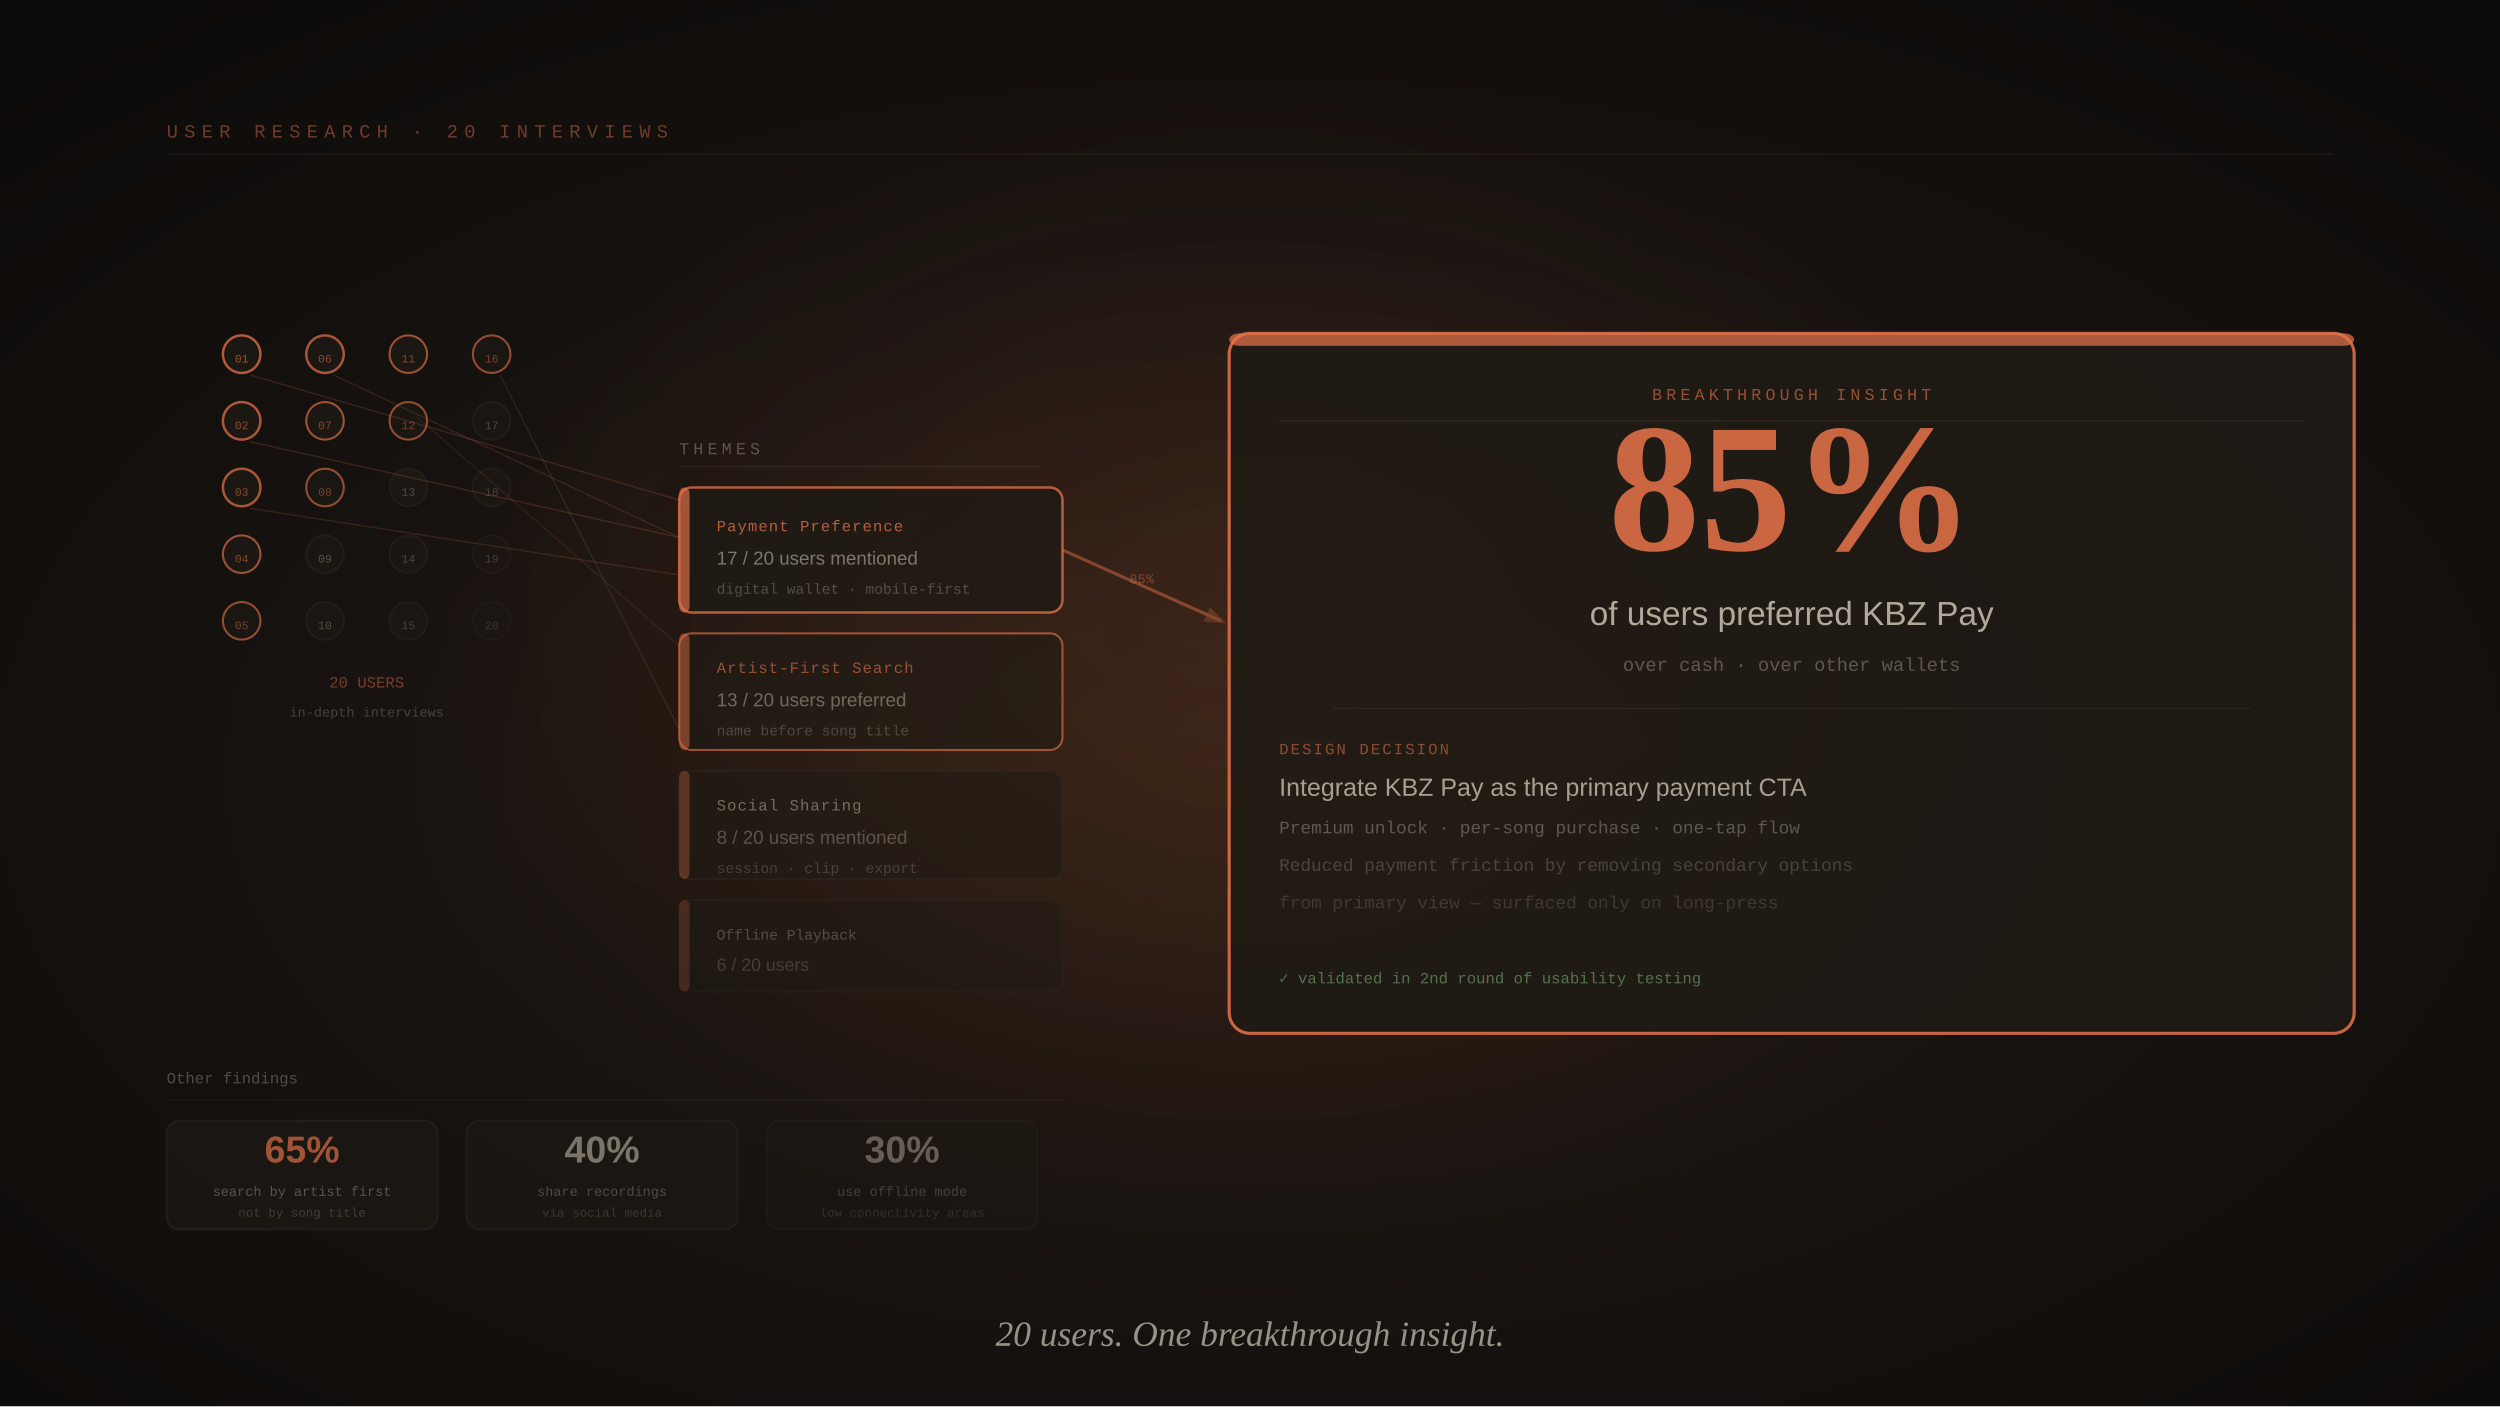
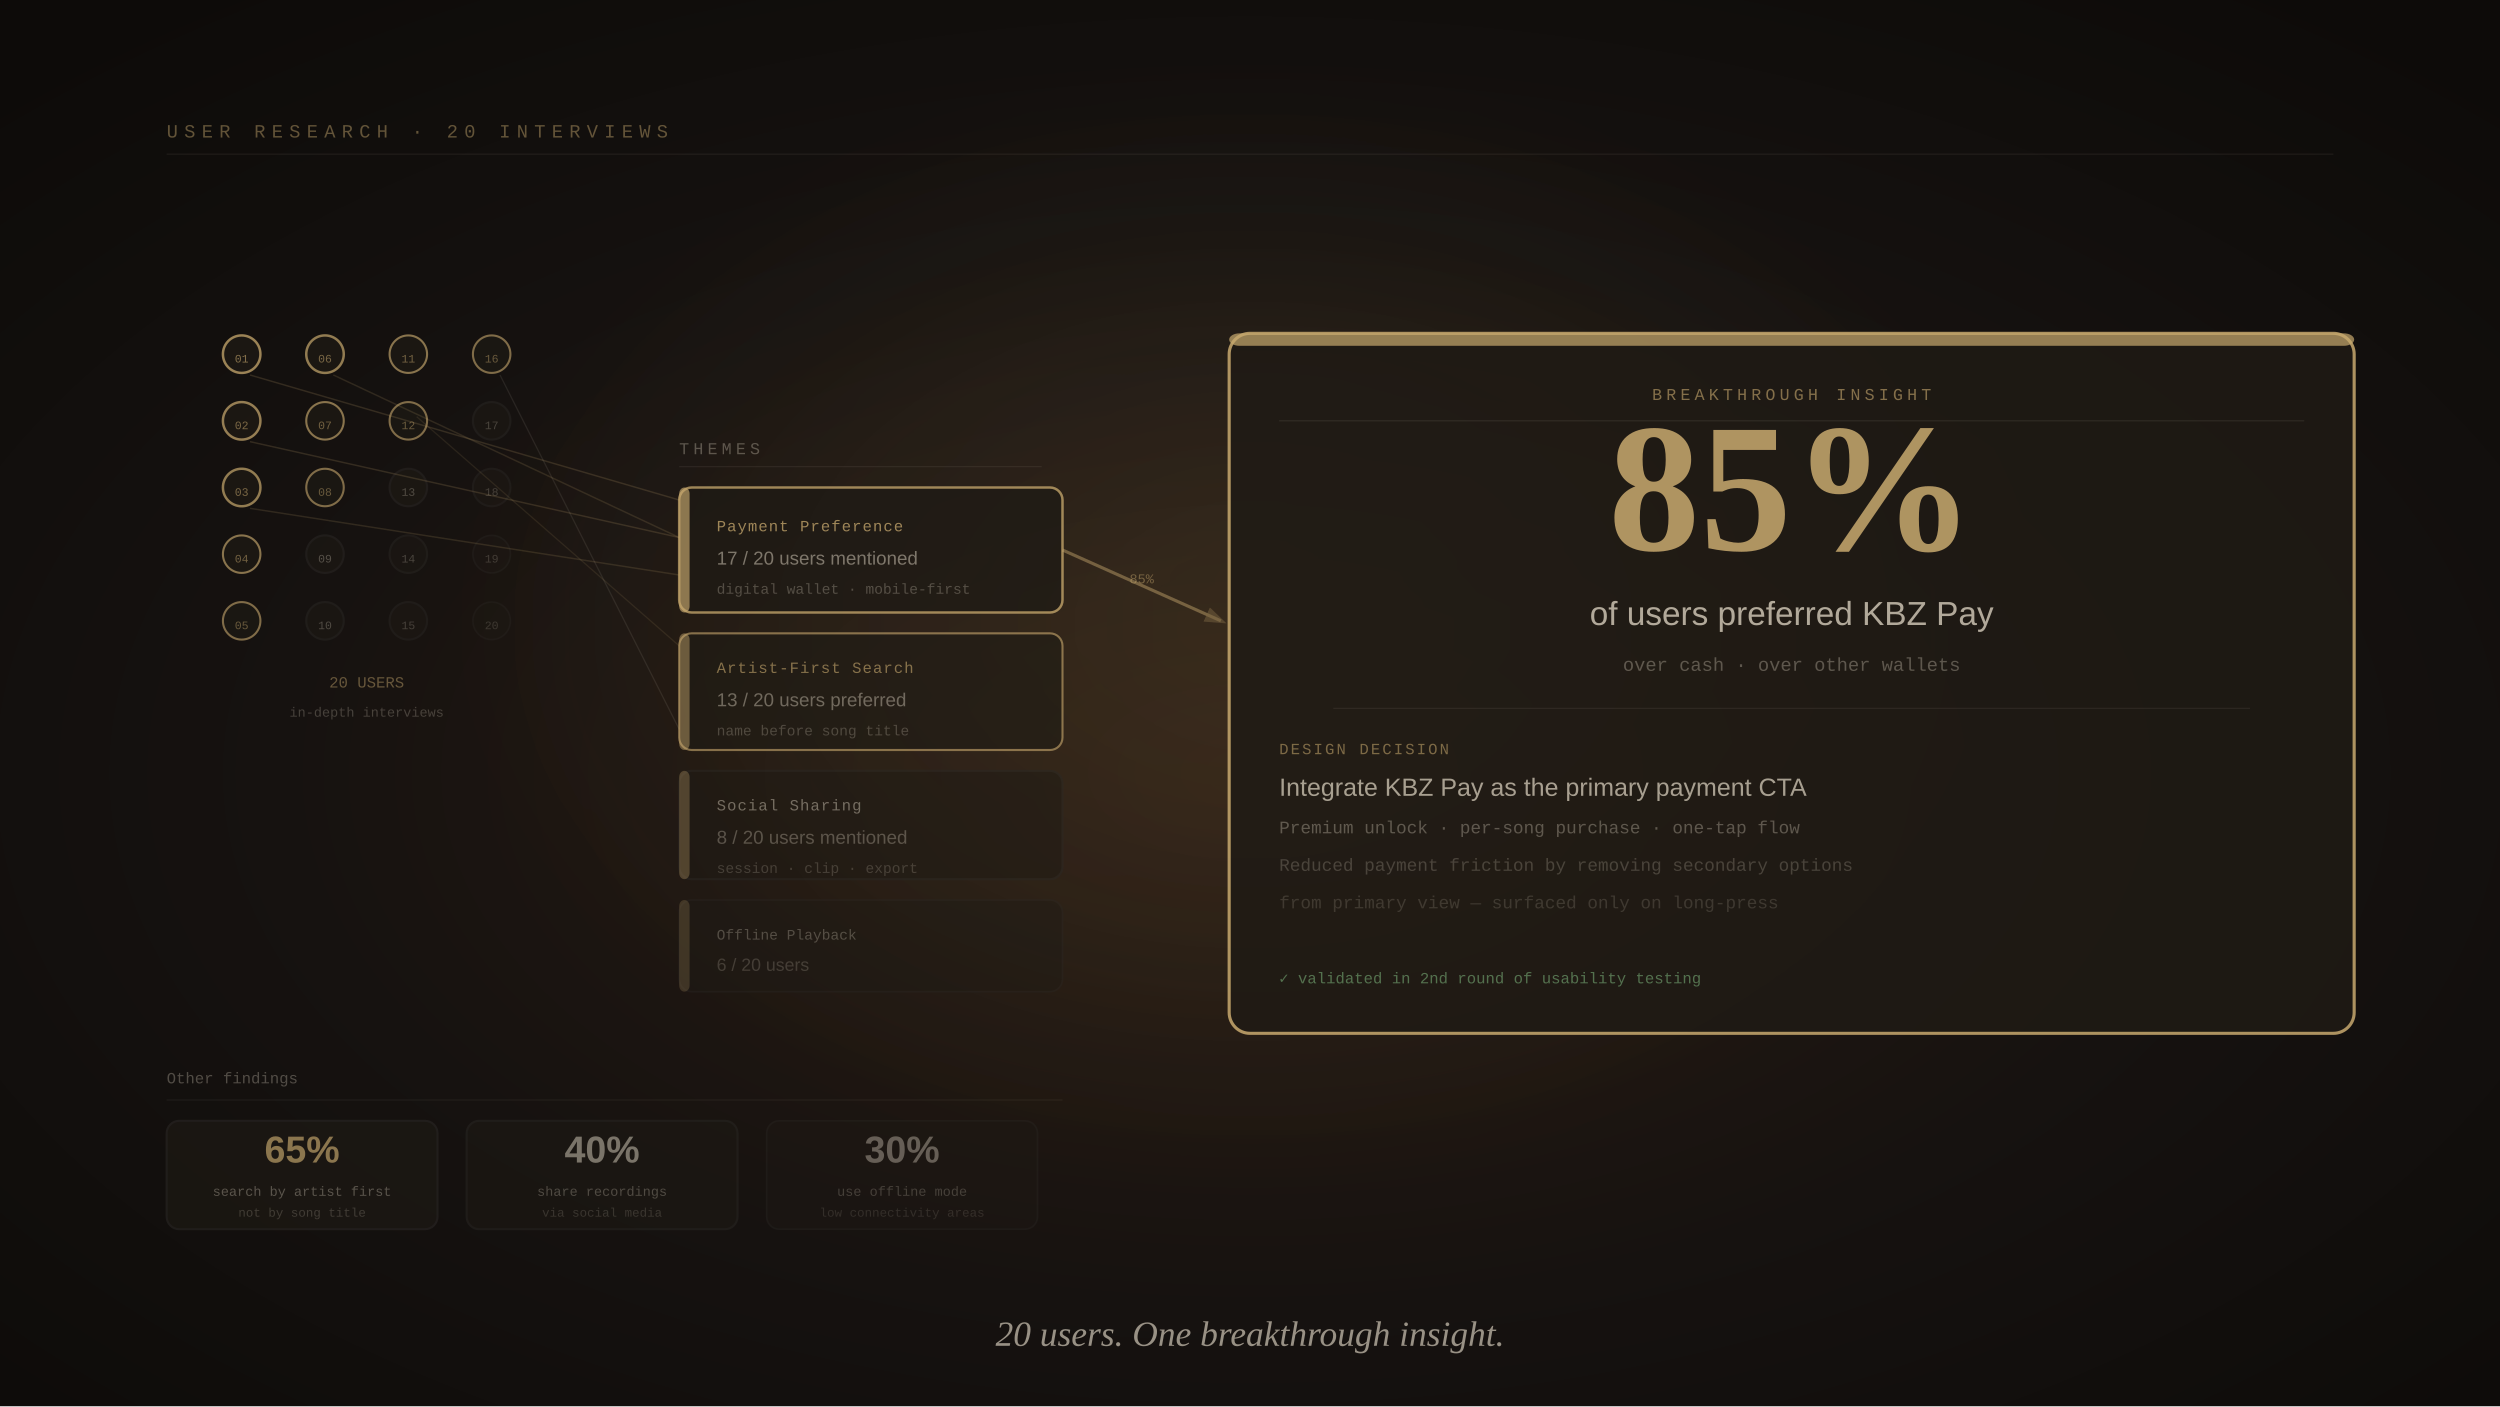
<svg xmlns="http://www.w3.org/2000/svg" viewBox="0 0 1200 675">
  <defs>
    <radialGradient id="bg5" cx="50%" cy="55%" r="70%">
      <stop offset="0%" stop-color="#2b1d13" />
      <stop offset="55%" stop-color="#161210" />
      <stop offset="100%" stop-color="#0d0b09" />
    </radialGradient>
    <radialGradient id="glow5" cx="50%" cy="50%" r="50%">
-       <stop offset="0%" stop-color="#e8734a" stop-opacity="0.12" />
-       <stop offset="100%" stop-color="#e8734a" stop-opacity="0" />
+       <stop offset="0%" stop-color="#c8a96e" stop-opacity="0.12" />
+       <stop offset="100%" stop-color="#c8a96e" stop-opacity="0" />
    </radialGradient>
    <filter id="soft5">
      <feGaussianBlur stdDeviation="28" />
    </filter>
    <marker id="arr5" markerWidth="7" markerHeight="7" refX="5" refY="2.5" orient="auto">
-       <path d="M0,0 L0,5 L7,2.5 z" fill="#e8734a" opacity="0.5" />
+       <path d="M0,0 L0,5 L7,2.5 z" fill="#c8a96e" opacity="0.5" />
    </marker>
  </defs>
  <rect width="1200" height="675" fill="url(#bg5)" />
  <ellipse cx="600" cy="300" rx="380" ry="260" fill="url(#glow5)" filter="url(#soft5)" />
-   <text x="80" y="66" font-family="Courier New,monospace" font-size="9" fill="#e8734a" opacity="0.45" letter-spacing="3">USER RESEARCH  ·  20 INTERVIEWS</text>
+   <text x="80" y="66" font-family="Courier New,monospace" font-size="9" fill="#c8a96e" opacity="0.45" letter-spacing="3">USER RESEARCH  ·  20 INTERVIEWS</text>
  <line x1="80" y1="74" x2="1120" y2="74" stroke="#f0e6d3" stroke-width="0.5" opacity="0.08" />
-   <circle cx="116" cy="170" r="9" fill="#1e1a14" stroke="#e8734a" stroke-width="1.2" opacity="0.75" />
-   <text x="116" y="174" font-family="Courier New,monospace" font-size="5.5" fill="#e8734a" opacity="0.6" text-anchor="middle">01</text>
-   <circle cx="116" cy="202" r="9" fill="#1e1a14" stroke="#e8734a" stroke-width="1.2" opacity="0.72" />
-   <text x="116" y="206" font-family="Courier New,monospace" font-size="5.5" fill="#e8734a" opacity="0.55" text-anchor="middle">02</text>
-   <circle cx="116" cy="234" r="9" fill="#1e1a14" stroke="#e8734a" stroke-width="1.2" opacity="0.7" />
-   <text x="116" y="238" font-family="Courier New,monospace" font-size="5.5" fill="#e8734a" opacity="0.55" text-anchor="middle">03</text>
-   <circle cx="116" cy="266" r="9" fill="#1e1a14" stroke="#e8734a" stroke-width="1" opacity="0.65" />
-   <text x="116" y="270" font-family="Courier New,monospace" font-size="5.5" fill="#e8734a" opacity="0.5" text-anchor="middle">04</text>
-   <circle cx="116" cy="298" r="9" fill="#1e1a14" stroke="#e8734a" stroke-width="1" opacity="0.6" />
-   <text x="116" y="302" font-family="Courier New,monospace" font-size="5.5" fill="#e8734a" opacity="0.45" text-anchor="middle">05</text>
-   <circle cx="156" cy="170" r="9" fill="#1e1a14" stroke="#e8734a" stroke-width="1.2" opacity="0.7" />
-   <text x="156" y="174" font-family="Courier New,monospace" font-size="5.5" fill="#e8734a" opacity="0.55" text-anchor="middle">06</text>
-   <circle cx="156" cy="202" r="9" fill="#1e1a14" stroke="#e8734a" stroke-width="1" opacity="0.65" />
-   <text x="156" y="206" font-family="Courier New,monospace" font-size="5.5" fill="#e8734a" opacity="0.5" text-anchor="middle">07</text>
-   <circle cx="156" cy="234" r="9" fill="#1e1a14" stroke="#e8734a" stroke-width="1" opacity="0.6" />
-   <text x="156" y="238" font-family="Courier New,monospace" font-size="5.5" fill="#e8734a" opacity="0.45" text-anchor="middle">08</text>
+   <circle cx="116" cy="170" r="9" fill="#1e1a14" stroke="#c8a96e" stroke-width="1.2" opacity="0.75" />
+   <text x="116" y="174" font-family="Courier New,monospace" font-size="5.5" fill="#c8a96e" opacity="0.6" text-anchor="middle">01</text>
+   <circle cx="116" cy="202" r="9" fill="#1e1a14" stroke="#c8a96e" stroke-width="1.2" opacity="0.72" />
+   <text x="116" y="206" font-family="Courier New,monospace" font-size="5.5" fill="#c8a96e" opacity="0.55" text-anchor="middle">02</text>
+   <circle cx="116" cy="234" r="9" fill="#1e1a14" stroke="#c8a96e" stroke-width="1.2" opacity="0.7" />
+   <text x="116" y="238" font-family="Courier New,monospace" font-size="5.5" fill="#c8a96e" opacity="0.55" text-anchor="middle">03</text>
+   <circle cx="116" cy="266" r="9" fill="#1e1a14" stroke="#c8a96e" stroke-width="1" opacity="0.65" />
+   <text x="116" y="270" font-family="Courier New,monospace" font-size="5.5" fill="#c8a96e" opacity="0.5" text-anchor="middle">04</text>
+   <circle cx="116" cy="298" r="9" fill="#1e1a14" stroke="#c8a96e" stroke-width="1" opacity="0.6" />
+   <text x="116" y="302" font-family="Courier New,monospace" font-size="5.5" fill="#c8a96e" opacity="0.45" text-anchor="middle">05</text>
+   <circle cx="156" cy="170" r="9" fill="#1e1a14" stroke="#c8a96e" stroke-width="1.2" opacity="0.7" />
+   <text x="156" y="174" font-family="Courier New,monospace" font-size="5.5" fill="#c8a96e" opacity="0.55" text-anchor="middle">06</text>
+   <circle cx="156" cy="202" r="9" fill="#1e1a14" stroke="#c8a96e" stroke-width="1" opacity="0.65" />
+   <text x="156" y="206" font-family="Courier New,monospace" font-size="5.5" fill="#c8a96e" opacity="0.5" text-anchor="middle">07</text>
+   <circle cx="156" cy="234" r="9" fill="#1e1a14" stroke="#c8a96e" stroke-width="1" opacity="0.6" />
+   <text x="156" y="238" font-family="Courier New,monospace" font-size="5.5" fill="#c8a96e" opacity="0.45" text-anchor="middle">08</text>
  <circle cx="156" cy="266" r="9" fill="#1e1a14" stroke="#2a2724" stroke-width="1" opacity="0.55" />
  <text x="156" y="270" font-family="Courier New,monospace" font-size="5.5" fill="#f0e6d3" opacity="0.28" text-anchor="middle">09</text>
  <circle cx="156" cy="298" r="9" fill="#1e1a14" stroke="#2a2724" stroke-width="1" opacity="0.5" />
  <text x="156" y="302" font-family="Courier New,monospace" font-size="5.5" fill="#f0e6d3" opacity="0.25" text-anchor="middle">10</text>
-   <circle cx="196" cy="170" r="9" fill="#1e1a14" stroke="#e8734a" stroke-width="1" opacity="0.65" />
-   <text x="196" y="174" font-family="Courier New,monospace" font-size="5.5" fill="#e8734a" opacity="0.5" text-anchor="middle">11</text>
-   <circle cx="196" cy="202" r="9" fill="#1e1a14" stroke="#e8734a" stroke-width="1" opacity="0.6" />
-   <text x="196" y="206" font-family="Courier New,monospace" font-size="5.5" fill="#e8734a" opacity="0.45" text-anchor="middle">12</text>
+   <circle cx="196" cy="170" r="9" fill="#1e1a14" stroke="#c8a96e" stroke-width="1" opacity="0.65" />
+   <text x="196" y="174" font-family="Courier New,monospace" font-size="5.5" fill="#c8a96e" opacity="0.5" text-anchor="middle">11</text>
+   <circle cx="196" cy="202" r="9" fill="#1e1a14" stroke="#c8a96e" stroke-width="1" opacity="0.6" />
+   <text x="196" y="206" font-family="Courier New,monospace" font-size="5.5" fill="#c8a96e" opacity="0.45" text-anchor="middle">12</text>
  <circle cx="196" cy="234" r="9" fill="#1e1a14" stroke="#2a2724" stroke-width="1" opacity="0.52" />
  <text x="196" y="238" font-family="Courier New,monospace" font-size="5.5" fill="#f0e6d3" opacity="0.25" text-anchor="middle">13</text>
  <circle cx="196" cy="266" r="9" fill="#1e1a14" stroke="#2a2724" stroke-width="1" opacity="0.48" />
  <text x="196" y="270" font-family="Courier New,monospace" font-size="5.5" fill="#f0e6d3" opacity="0.22" text-anchor="middle">14</text>
  <circle cx="196" cy="298" r="9" fill="#1e1a14" stroke="#2a2724" stroke-width="1" opacity="0.45" />
  <text x="196" y="302" font-family="Courier New,monospace" font-size="5.5" fill="#f0e6d3" opacity="0.2" text-anchor="middle">15</text>
-   <circle cx="236" cy="170" r="9" fill="#1e1a14" stroke="#e8734a" stroke-width="1" opacity="0.6" />
-   <text x="236" y="174" font-family="Courier New,monospace" font-size="5.5" fill="#e8734a" opacity="0.45" text-anchor="middle">16</text>
+   <circle cx="236" cy="170" r="9" fill="#1e1a14" stroke="#c8a96e" stroke-width="1" opacity="0.6" />
+   <text x="236" y="174" font-family="Courier New,monospace" font-size="5.5" fill="#c8a96e" opacity="0.45" text-anchor="middle">16</text>
  <circle cx="236" cy="202" r="9" fill="#1e1a14" stroke="#2a2724" stroke-width="1" opacity="0.5" />
  <text x="236" y="206" font-family="Courier New,monospace" font-size="5.5" fill="#f0e6d3" opacity="0.22" text-anchor="middle">17</text>
  <circle cx="236" cy="234" r="9" fill="#1e1a14" stroke="#2a2724" stroke-width="1" opacity="0.45" />
  <text x="236" y="238" font-family="Courier New,monospace" font-size="5.5" fill="#f0e6d3" opacity="0.2" text-anchor="middle">18</text>
  <circle cx="236" cy="266" r="9" fill="#1e1a14" stroke="#2a2724" stroke-width="0.8" opacity="0.4" />
  <text x="236" y="270" font-family="Courier New,monospace" font-size="5.5" fill="#f0e6d3" opacity="0.18" text-anchor="middle">19</text>
  <circle cx="236" cy="298" r="9" fill="#1e1a14" stroke="#2a2724" stroke-width="0.8" opacity="0.35" />
  <text x="236" y="302" font-family="Courier New,monospace" font-size="5.5" fill="#f0e6d3" opacity="0.16" text-anchor="middle">20</text>
-   <text x="176" y="330" font-family="Courier New,monospace" font-size="7.5" fill="#e8734a" opacity="0.45" text-anchor="middle">20 USERS</text>
+   <text x="176" y="330" font-family="Courier New,monospace" font-size="7.5" fill="#c8a96e" opacity="0.45" text-anchor="middle">20 USERS</text>
  <text x="176" y="344" font-family="Courier New,monospace" font-size="6.5" fill="#f0e6d3" opacity="0.22" text-anchor="middle">in-depth interviews</text>
-   <line x1="120" y1="180" x2="326" y2="240" stroke="#e8734a" stroke-width="0.7" opacity="0.18" />
-   <line x1="120" y1="212" x2="326" y2="258" stroke="#e8734a" stroke-width="0.7" opacity="0.18" />
-   <line x1="120" y1="244" x2="326" y2="276" stroke="#e8734a" stroke-width="0.7" opacity="0.16" />
-   <line x1="160" y1="180" x2="326" y2="258" stroke="#e8734a" stroke-width="0.7" opacity="0.16" />
-   <line x1="200" y1="200" x2="326" y2="310" stroke="#e8734a" stroke-width="0.6" opacity="0.12" />
+   <line x1="120" y1="180" x2="326" y2="240" stroke="#c8a96e" stroke-width="0.7" opacity="0.18" />
+   <line x1="120" y1="212" x2="326" y2="258" stroke="#c8a96e" stroke-width="0.7" opacity="0.18" />
+   <line x1="120" y1="244" x2="326" y2="276" stroke="#c8a96e" stroke-width="0.7" opacity="0.16" />
+   <line x1="160" y1="180" x2="326" y2="258" stroke="#c8a96e" stroke-width="0.7" opacity="0.16" />
+   <line x1="200" y1="200" x2="326" y2="310" stroke="#c8a96e" stroke-width="0.6" opacity="0.12" />
  <line x1="240" y1="180" x2="326" y2="350" stroke="#f0e6d3" stroke-width="0.6" opacity="0.09" />
  <text x="326" y="218" font-family="Courier New,monospace" font-size="8" fill="#f0e6d3" opacity="0.3" letter-spacing="2">THEMES</text>
  <line x1="326" y1="224" x2="500" y2="224" stroke="#f0e6d3" stroke-width="0.5" opacity="0.08" />
-   <rect x="326" y="234" width="184" height="60" rx="6" fill="#1e1a14" stroke="#e8734a" stroke-width="1.2" opacity="0.75" />
-   <rect x="326" y="234" width="5" height="60" rx="3" fill="#e8734a" opacity="0.65" />
-   <text x="344" y="255" font-family="Courier New,monospace" font-size="7.5" fill="#e8734a" opacity="0.75" letter-spacing="0.5">Payment Preference</text>
+   <rect x="326" y="234" width="184" height="60" rx="6" fill="#1e1a14" stroke="#c8a96e" stroke-width="1.2" opacity="0.75" />
+   <rect x="326" y="234" width="5" height="60" rx="3" fill="#c8a96e" opacity="0.65" />
+   <text x="344" y="255" font-family="Courier New,monospace" font-size="7.5" fill="#c8a96e" opacity="0.75" letter-spacing="0.5">Payment Preference</text>
  <text x="344" y="271" font-family="Arial,sans-serif" font-size="9" fill="#f0e6d3" opacity="0.45">17 / 20 users mentioned</text>
  <text x="344" y="285" font-family="Courier New,monospace" font-size="7" fill="#f0e6d3" opacity="0.25">digital wallet · mobile-first</text>
-   <rect x="326" y="304" width="184" height="56" rx="6" fill="#1e1a14" stroke="#e8734a" stroke-width="1" opacity="0.6" />
-   <rect x="326" y="304" width="5" height="56" rx="3" fill="#e8734a" opacity="0.45" />
-   <text x="344" y="323" font-family="Courier New,monospace" font-size="7.5" fill="#e8734a" opacity="0.6" letter-spacing="0.5">Artist-First Search</text>
+   <rect x="326" y="304" width="184" height="56" rx="6" fill="#1e1a14" stroke="#c8a96e" stroke-width="1" opacity="0.6" />
+   <rect x="326" y="304" width="5" height="56" rx="3" fill="#c8a96e" opacity="0.45" />
+   <text x="344" y="323" font-family="Courier New,monospace" font-size="7.5" fill="#c8a96e" opacity="0.6" letter-spacing="0.5">Artist-First Search</text>
  <text x="344" y="339" font-family="Arial,sans-serif" font-size="9" fill="#f0e6d3" opacity="0.38">13 / 20 users preferred</text>
  <text x="344" y="353" font-family="Courier New,monospace" font-size="7" fill="#f0e6d3" opacity="0.22">name before song title</text>
  <rect x="326" y="370" width="184" height="52" rx="6" fill="#1e1a14" stroke="#2a2724" stroke-width="1" opacity="0.5" />
-   <rect x="326" y="370" width="5" height="52" rx="3" fill="#e8734a" opacity="0.3" />
+   <rect x="326" y="370" width="5" height="52" rx="3" fill="#c8a96e" opacity="0.3" />
  <text x="344" y="389" font-family="Courier New,monospace" font-size="7.5" fill="#f0e6d3" opacity="0.4" letter-spacing="0.5">Social Sharing</text>
  <text x="344" y="405" font-family="Arial,sans-serif" font-size="9" fill="#f0e6d3" opacity="0.28">8 / 20 users mentioned</text>
  <text x="344" y="419" font-family="Courier New,monospace" font-size="7" fill="#f0e6d3" opacity="0.18">session · clip · export</text>
  <rect x="326" y="432" width="184" height="44" rx="6" fill="#1e1a14" stroke="#2a2724" stroke-width="0.8" opacity="0.38" />
-   <rect x="326" y="432" width="5" height="44" rx="3" fill="#e8734a" opacity="0.2" />
+   <rect x="326" y="432" width="5" height="44" rx="3" fill="#c8a96e" opacity="0.2" />
  <text x="344" y="451" font-family="Courier New,monospace" font-size="7" fill="#f0e6d3" opacity="0.25">Offline Playback</text>
  <text x="344" y="466" font-family="Arial,sans-serif" font-size="8.5" fill="#f0e6d3" opacity="0.18">6 / 20 users</text>
-   <line x1="510" y1="264" x2="586" y2="298" stroke="#e8734a" stroke-width="1.5" opacity="0.45" marker-end="url(#arr5)" />
-   <text x="548" y="280" font-family="Courier New,monospace" font-size="6.5" fill="#e8734a" opacity="0.45" text-anchor="middle">85%</text>
-   <rect x="590" y="160" width="540" height="336" rx="10" fill="#1e1a14" stroke="#e8734a" stroke-width="1.5" opacity="0.85" />
-   <rect x="590" y="160" width="540" height="6" rx="5" fill="#e8734a" opacity="0.7" />
-   <text x="860" y="192" font-family="Courier New,monospace" font-size="8" fill="#e8734a" opacity="0.6" text-anchor="middle" letter-spacing="2">BREAKTHROUGH INSIGHT</text>
+   <line x1="510" y1="264" x2="586" y2="298" stroke="#c8a96e" stroke-width="1.5" opacity="0.45" marker-end="url(#arr5)" />
+   <text x="548" y="280" font-family="Courier New,monospace" font-size="6.5" fill="#c8a96e" opacity="0.45" text-anchor="middle">85%</text>
+   <rect x="590" y="160" width="540" height="336" rx="10" fill="#1e1a14" stroke="#c8a96e" stroke-width="1.5" opacity="0.85" />
+   <rect x="590" y="160" width="540" height="6" rx="5" fill="#c8a96e" opacity="0.7" />
+   <text x="860" y="192" font-family="Courier New,monospace" font-size="8" fill="#c8a96e" opacity="0.6" text-anchor="middle" letter-spacing="2">BREAKTHROUGH INSIGHT</text>
  <line x1="614" y1="202" x2="1106" y2="202" stroke="#f0e6d3" stroke-width="0.5" opacity="0.1" />
-   <text x="860" y="264" font-family="Georgia,'Times New Roman',serif" font-size="88" fill="#e8734a" opacity="0.85" text-anchor="middle" font-weight="bold">85%</text>
+   <text x="860" y="264" font-family="Georgia,'Times New Roman',serif" font-size="88" fill="#c8a96e" opacity="0.85" text-anchor="middle" font-weight="bold">85%</text>
  <text x="860" y="300" font-family="Arial,sans-serif" font-size="16" fill="#f0e6d3" opacity="0.7" text-anchor="middle">of users preferred KBZ Pay</text>
  <text x="860" y="322" font-family="Courier New,monospace" font-size="9" fill="#f0e6d3" opacity="0.3" text-anchor="middle">over cash · over other wallets</text>
  <line x1="640" y1="340" x2="1080" y2="340" stroke="#f0e6d3" stroke-width="0.5" opacity="0.08" />
-   <text x="614" y="362" font-family="Courier New,monospace" font-size="7.5" fill="#e8734a" opacity="0.55" letter-spacing="1">DESIGN DECISION</text>
+   <text x="614" y="362" font-family="Courier New,monospace" font-size="7.5" fill="#c8a96e" opacity="0.55" letter-spacing="1">DESIGN DECISION</text>
  <text x="614" y="382" font-family="Arial,sans-serif" font-size="12" fill="#f0e6d3" opacity="0.65">Integrate KBZ Pay as the primary payment CTA</text>
  <text x="614" y="400" font-family="Courier New,monospace" font-size="8.5" fill="#f0e6d3" opacity="0.3">Premium unlock · per-song purchase · one-tap flow</text>
  <text x="614" y="418" font-family="Courier New,monospace" font-size="8.5" fill="#f0e6d3" opacity="0.2">Reduced payment friction by removing secondary options</text>
  <text x="614" y="436" font-family="Courier New,monospace" font-size="8.5" fill="#f0e6d3" opacity="0.15">from primary view — surfaced only on long-press</text>
  <text x="614" y="472" font-family="Courier New,monospace" font-size="7.5" fill="#7eb87e" opacity="0.55">✓ validated in 2nd round of usability testing</text>
  <text x="80" y="520" font-family="Courier New,monospace" font-size="7.5" fill="#f0e6d3" opacity="0.28">Other findings</text>
  <line x1="80" y1="528" x2="510" y2="528" stroke="#f0e6d3" stroke-width="0.4" opacity="0.08" />
  <rect x="80" y="538" width="130" height="52" rx="6" fill="#1e1a14" stroke="#2a2724" stroke-width="1" opacity="0.6" />
-   <text x="145" y="558" font-family="Arial,sans-serif" font-size="18" font-weight="bold" fill="#e8734a" opacity="0.65" text-anchor="middle">65%</text>
+   <text x="145" y="558" font-family="Arial,sans-serif" font-size="18" font-weight="bold" fill="#c8a96e" opacity="0.65" text-anchor="middle">65%</text>
  <text x="145" y="574" font-family="Courier New,monospace" font-size="6.5" fill="#f0e6d3" opacity="0.3" text-anchor="middle">search by artist first</text>
  <text x="145" y="584" font-family="Courier New,monospace" font-size="6" fill="#f0e6d3" opacity="0.18" text-anchor="middle">not by song title</text>
  <rect x="224" y="538" width="130" height="52" rx="6" fill="#1e1a14" stroke="#2a2724" stroke-width="1" opacity="0.5" />
  <text x="289" y="558" font-family="Arial,sans-serif" font-size="18" font-weight="bold" fill="#f0e6d3" opacity="0.45" text-anchor="middle">40%</text>
  <text x="289" y="574" font-family="Courier New,monospace" font-size="6.5" fill="#f0e6d3" opacity="0.25" text-anchor="middle">share recordings</text>
  <text x="289" y="584" font-family="Courier New,monospace" font-size="6" fill="#f0e6d3" opacity="0.15" text-anchor="middle">via social media</text>
  <rect x="368" y="538" width="130" height="52" rx="6" fill="#1e1a14" stroke="#2a2724" stroke-width="0.8" opacity="0.4" />
  <text x="433" y="558" font-family="Arial,sans-serif" font-size="18" font-weight="bold" fill="#f0e6d3" opacity="0.35" text-anchor="middle">30%</text>
  <text x="433" y="574" font-family="Courier New,monospace" font-size="6.5" fill="#f0e6d3" opacity="0.2" text-anchor="middle">use offline mode</text>
  <text x="433" y="584" font-family="Courier New,monospace" font-size="6" fill="#f0e6d3" opacity="0.12" text-anchor="middle">low connectivity areas</text>
  <text x="600" y="646" font-family="Georgia,'Times New Roman',serif" font-size="17" fill="#f0e6d3" opacity="0.6" text-anchor="middle" font-style="italic">20 users. One breakthrough insight.</text>
</svg>
